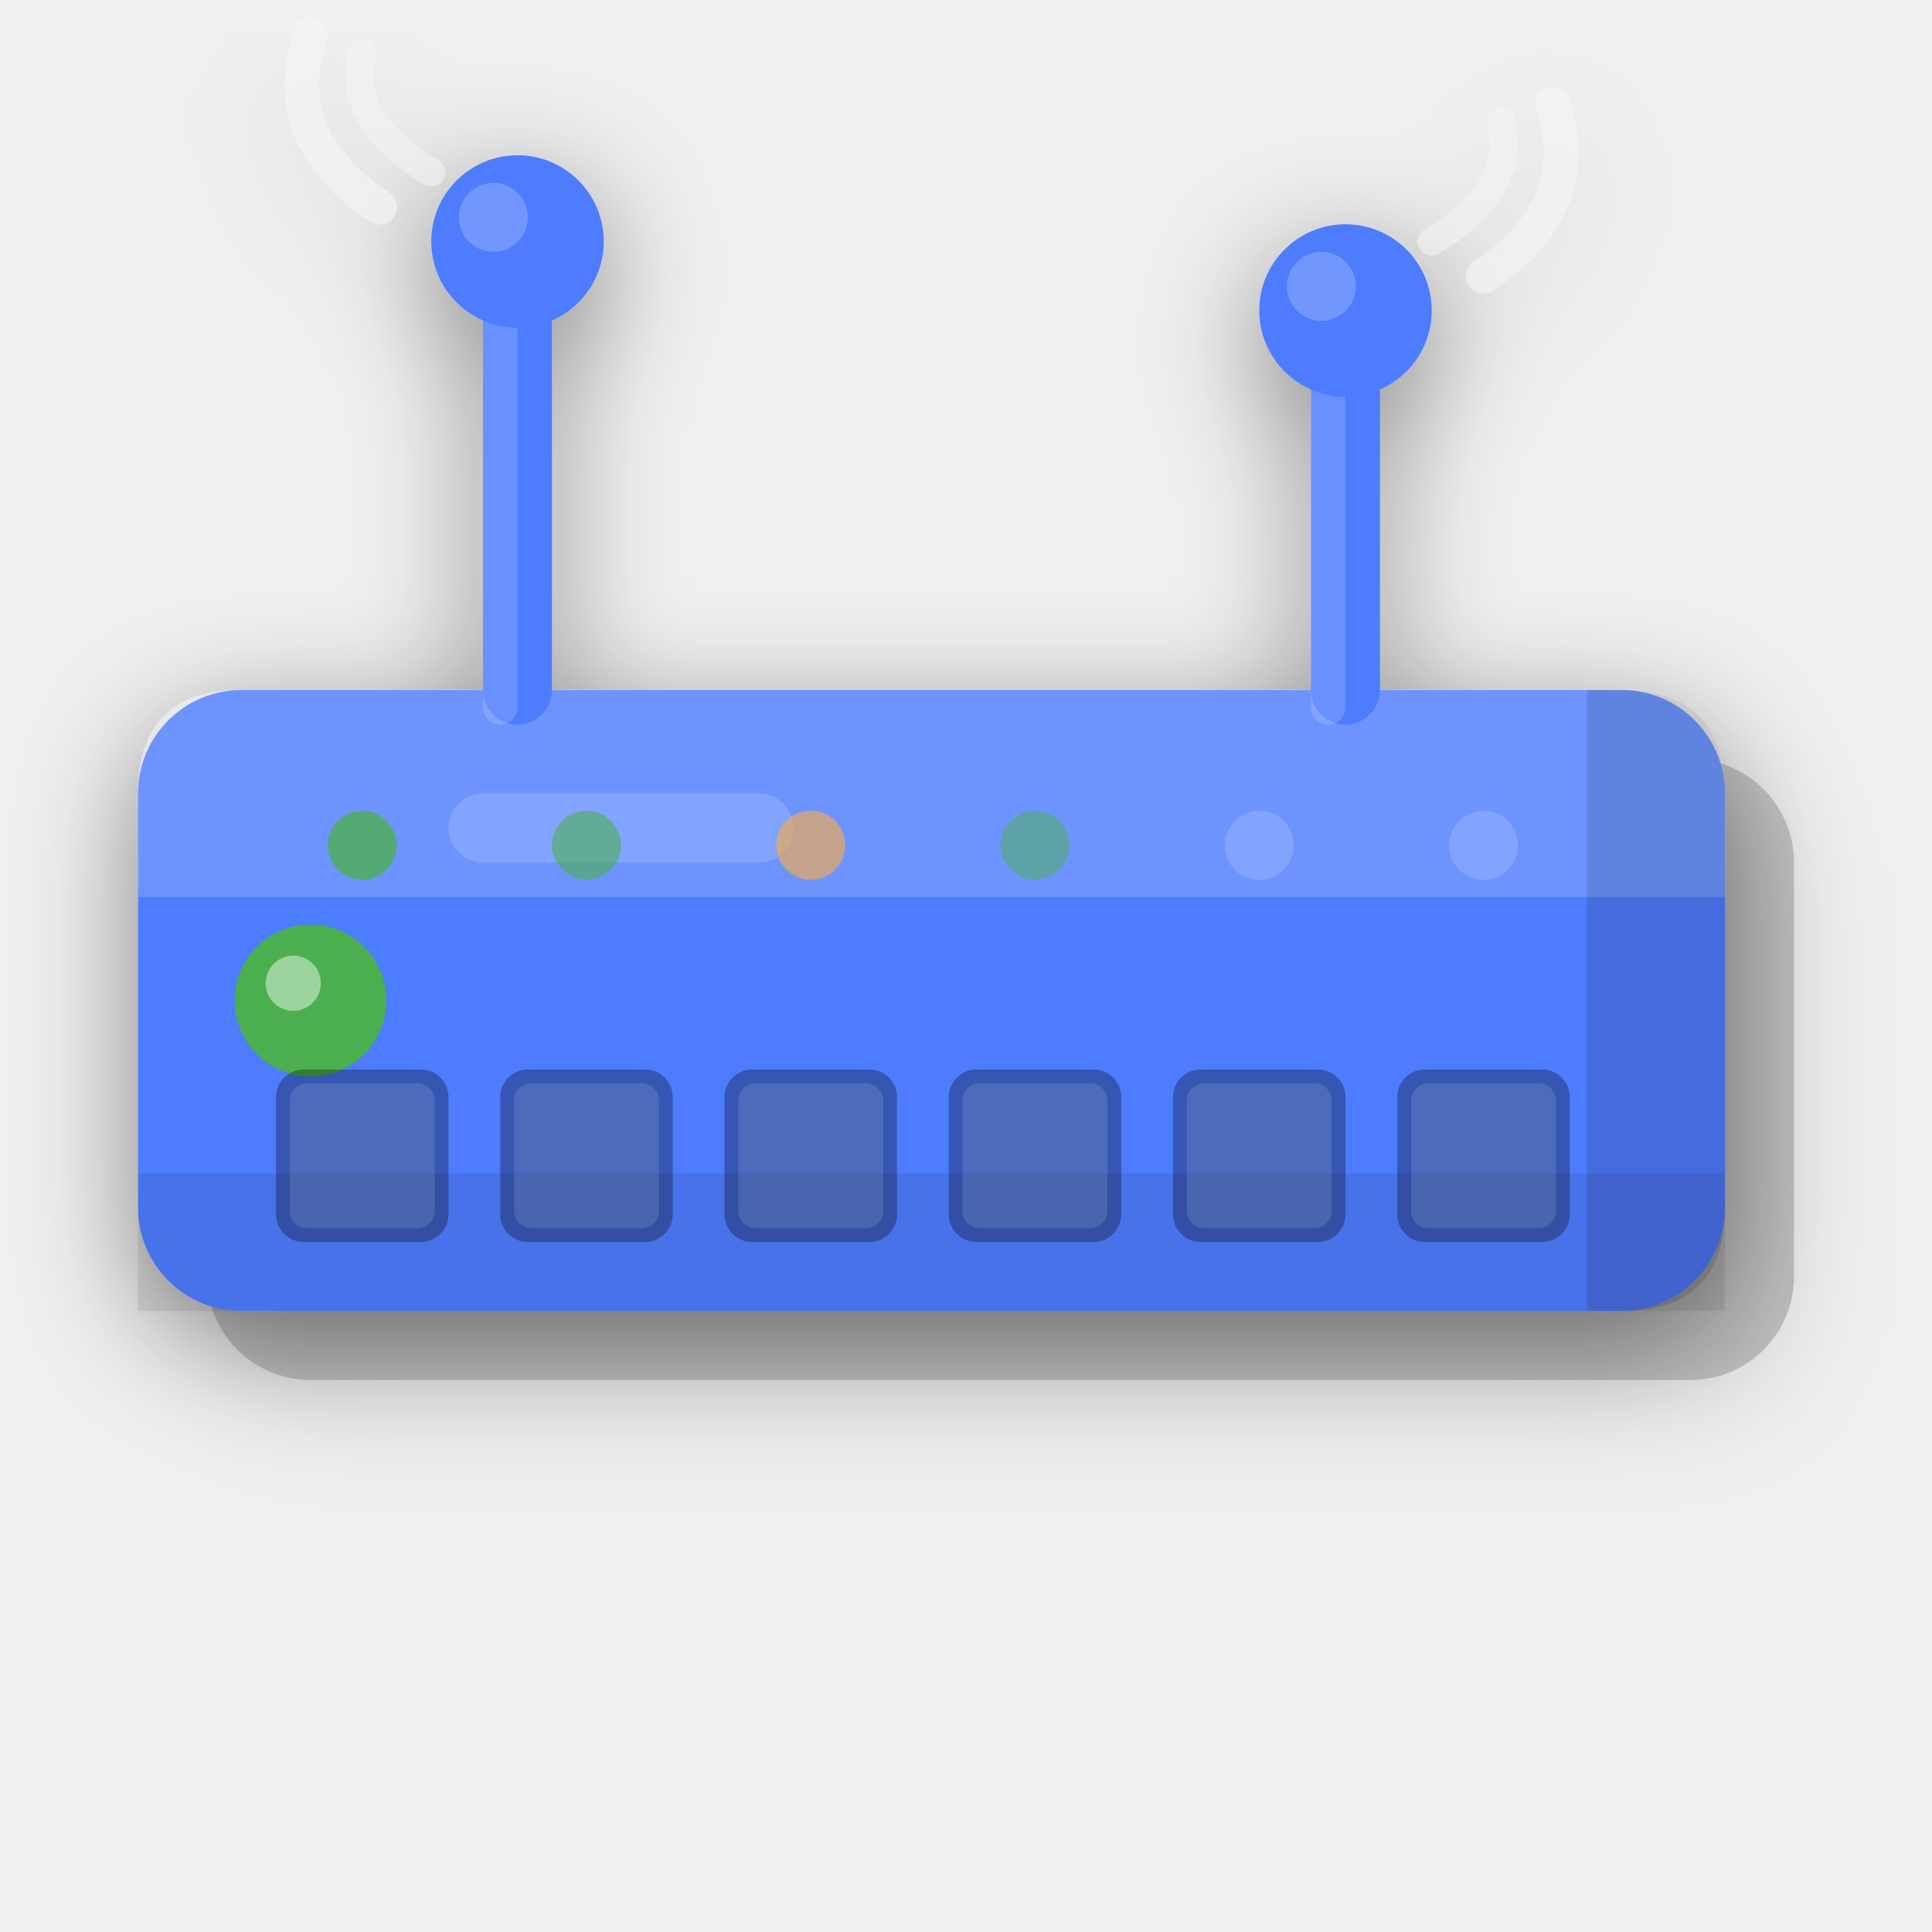
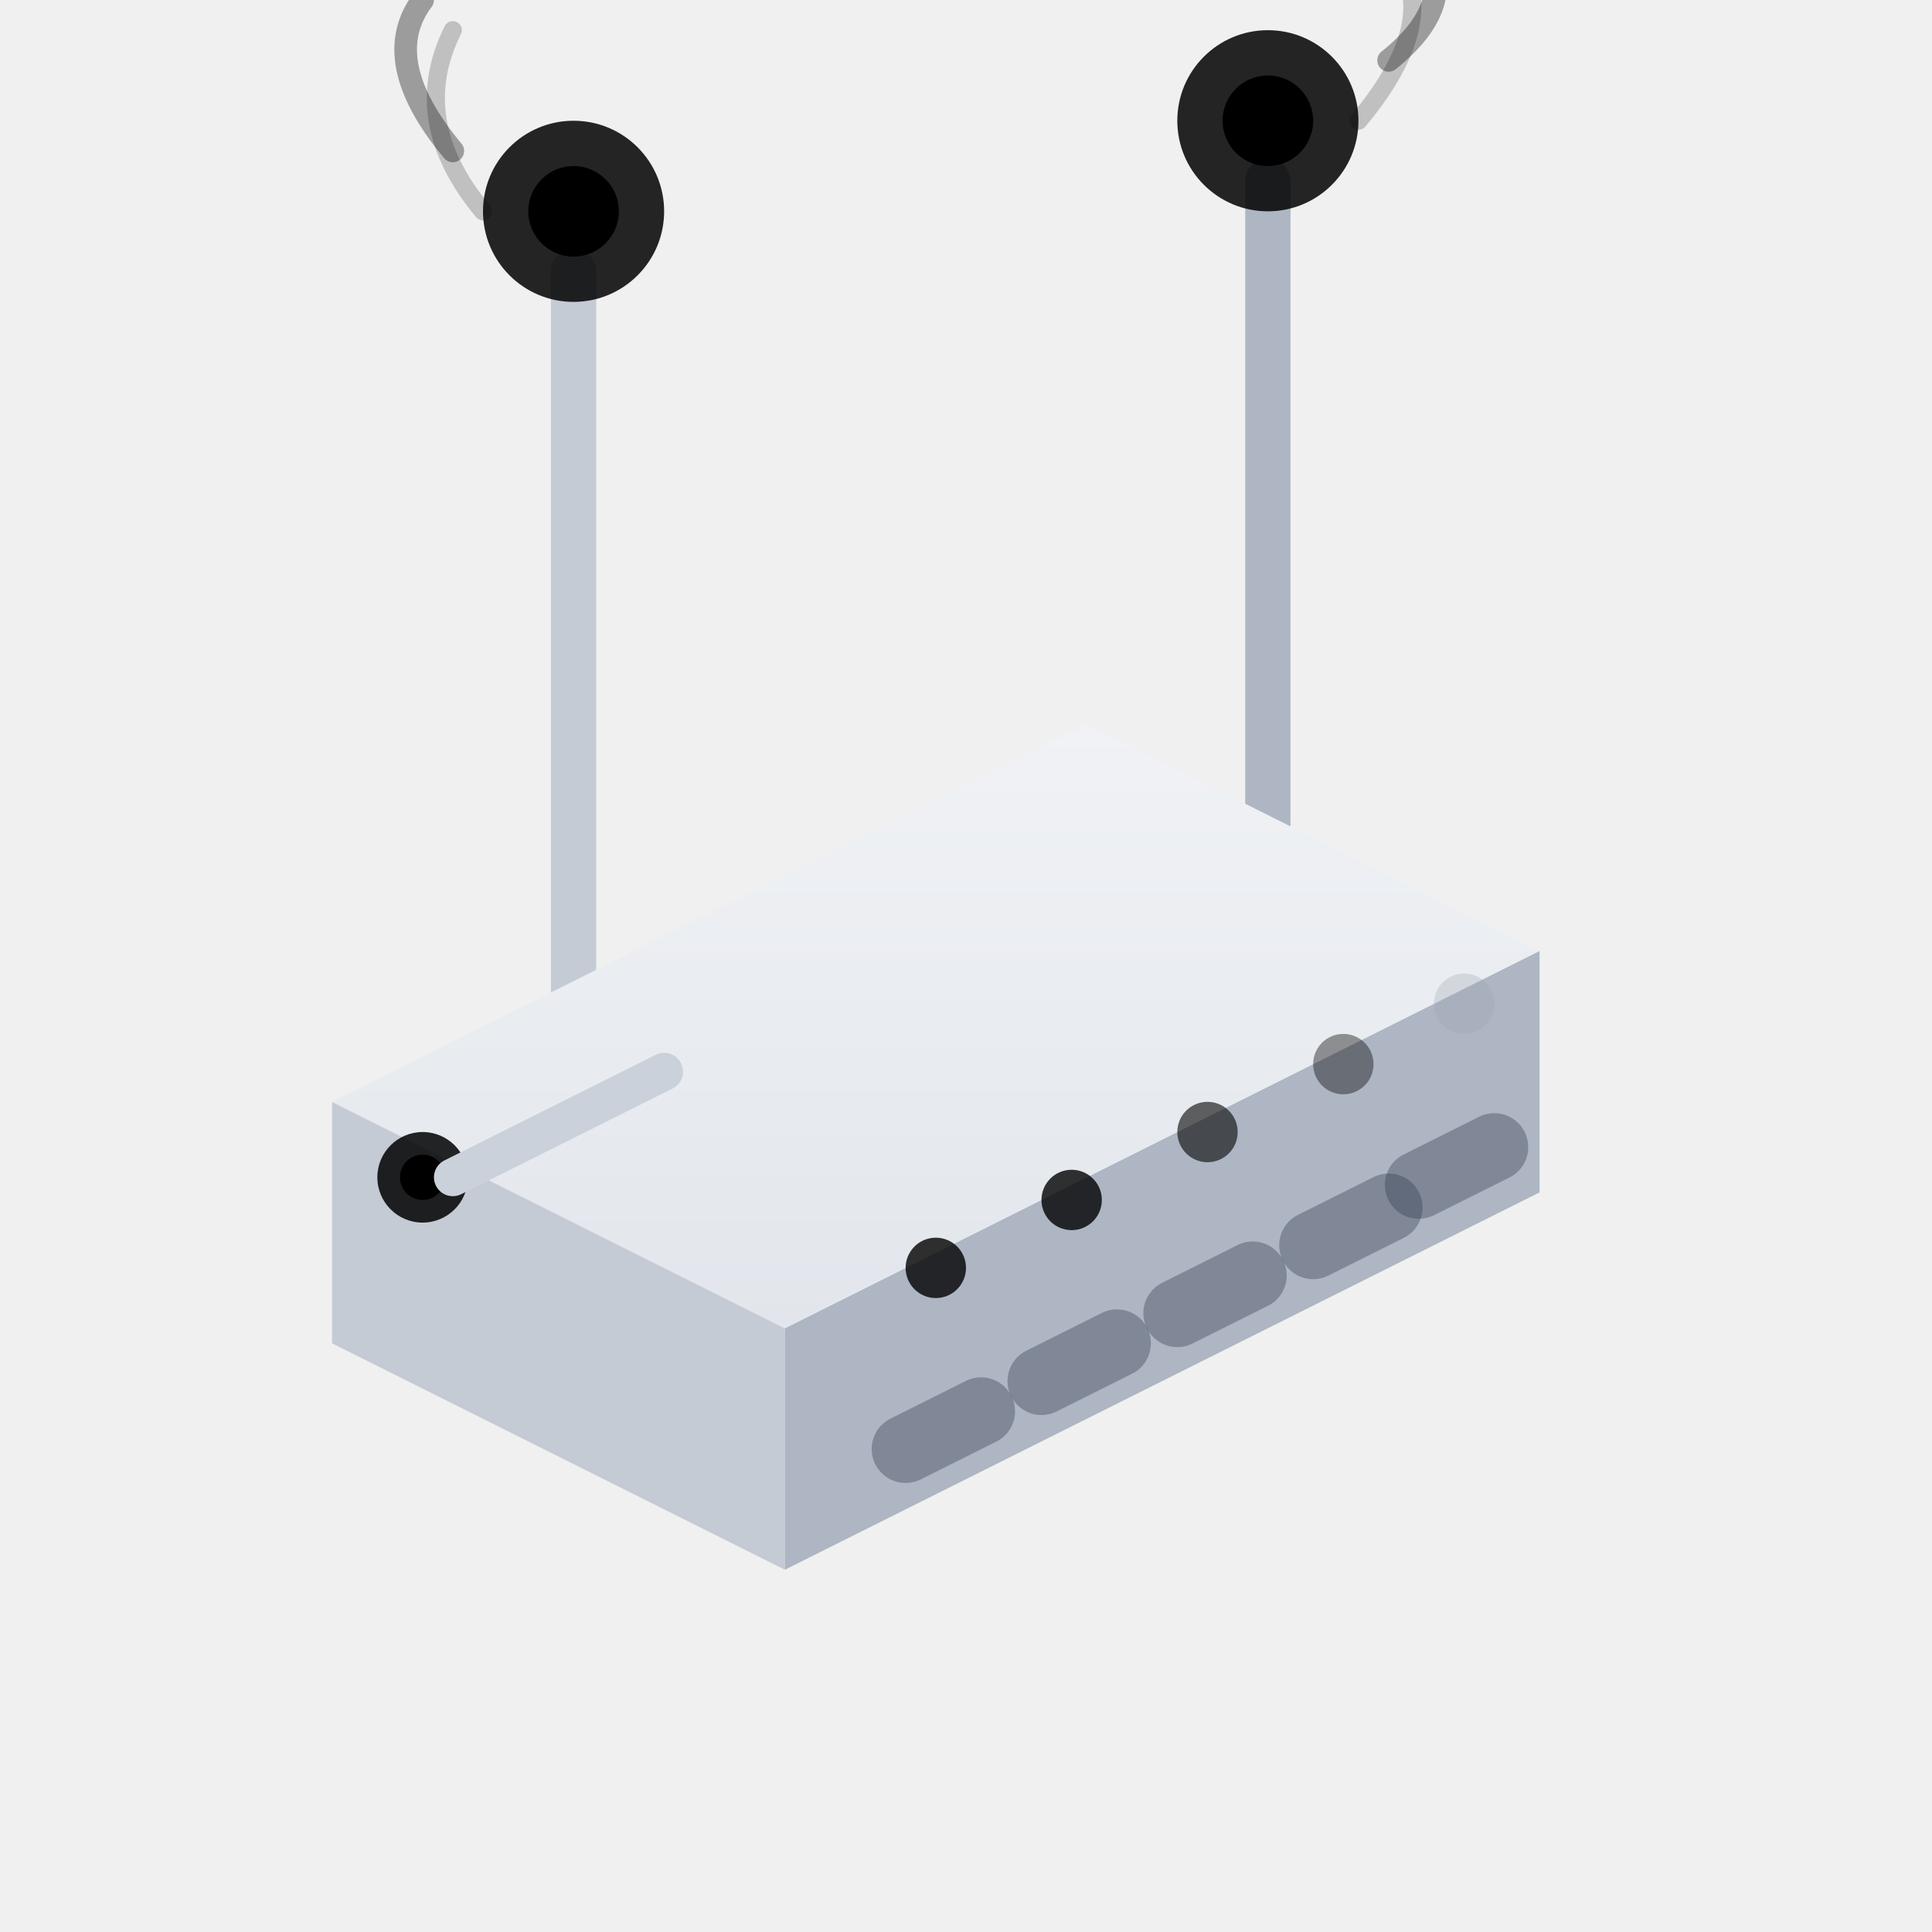
- <svg xmlns="http://www.w3.org/2000/svg" width="128" height="128" viewBox="0 0 56 56" fill="none" style="filter: drop-shadow(0 2px 4px rgba(0,0,0,0.45))">
-   <rect x="6" y="22" width="46" height="18" rx="3" fill="black" opacity="0.18" />
-   <rect x="4" y="20" width="46" height="18" rx="3" fill="#4d7cfe" />
-   <path d="M7 20 H47 Q50 20 50 23 V26 H4 V23 Q4 20 7 20Z" fill="white" opacity="0.18" />
-   <path d="M46 20 H47 Q50 20 50 23 V35 Q50 38 47 38 H46 V20Z" fill="black" opacity="0.12" />
-   <rect x="4" y="34" width="46" height="4" rx="0 0 3 3" fill="black" opacity="0.08" />
-   <rect x="14" y="8" width="2" height="13" rx="1" fill="#4d7cfe" />
-   <rect x="14" y="8" width="1" height="13" rx="0.5" fill="white" opacity="0.15" />
-   <circle cx="15" cy="7" r="2.5" fill="#4d7cfe" />
-   <circle cx="14.3" cy="6.3" r="1" fill="white" opacity="0.2" />
-   <rect x="38" y="10" width="2" height="11" rx="1" fill="#4d7cfe" />
-   <rect x="38" y="10" width="1" height="11" rx="0.5" fill="white" opacity="0.15" />
-   <circle cx="39" cy="9" r="2.5" fill="#4d7cfe" />
-   <circle cx="38.3" cy="8.3" r="1" fill="white" opacity="0.2" />
-   <path d="M11 6 Q8 4 9 1" stroke="white" stroke-width="1" fill="none" opacity="0.2" stroke-linecap="round" />
-   <path d="M12.5 5 Q10 3.5 10.5 1.5" stroke="white" stroke-width="0.8" fill="none" opacity="0.12" stroke-linecap="round" />
-   <path d="M43 8 Q46 6 45 3" stroke="white" stroke-width="1" fill="none" opacity="0.2" stroke-linecap="round" />
-   <path d="M41.5 7 Q44 5.5 43.5 3.5" stroke="white" stroke-width="0.8" fill="none" opacity="0.12" stroke-linecap="round" />
-   <circle cx="9" cy="29" r="2.2" fill="#4caf50" />
-   <circle cx="8.5" cy="28.5" r="0.8" fill="white" opacity="0.45" />
-   <rect x="13" y="23" width="10" height="2" rx="1" fill="white" opacity="0.15" />
-   <rect x="8" y="31" width="5" height="5" rx="0.8" fill="black" opacity="0.3" />
-   <rect x="8.4" y="31.4" width="4.2" height="4.2" rx="0.5" fill="white" opacity="0.12" />
-   <rect x="14.5" y="31" width="5" height="5" rx="0.8" fill="black" opacity="0.3" />
-   <rect x="14.9" y="31.4" width="4.2" height="4.2" rx="0.5" fill="white" opacity="0.12" />
-   <rect x="21" y="31" width="5" height="5" rx="0.8" fill="black" opacity="0.3" />
-   <rect x="21.4" y="31.4" width="4.2" height="4.2" rx="0.5" fill="white" opacity="0.12" />
-   <rect x="27.5" y="31" width="5" height="5" rx="0.8" fill="black" opacity="0.3" />
-   <rect x="27.9" y="31.4" width="4.2" height="4.2" rx="0.5" fill="white" opacity="0.12" />
-   <rect x="34" y="31" width="5" height="5" rx="0.8" fill="black" opacity="0.3" />
-   <rect x="34.4" y="31.4" width="4.2" height="4.2" rx="0.5" fill="white" opacity="0.12" />
-   <rect x="40.5" y="31" width="5" height="5" rx="0.8" fill="black" opacity="0.3" />
-   <rect x="40.9" y="31.4" width="4.2" height="4.2" rx="0.5" fill="white" opacity="0.12" />
-   <circle cx="10.5" cy="24.5" r="1" fill="#4caf50" opacity="0.8" />
-   <circle cx="17" cy="24.5" r="1" fill="#4caf50" opacity="0.6" />
-   <circle cx="23.5" cy="24.5" r="1" fill="#ffab40" opacity="0.6" />
-   <circle cx="30" cy="24.5" r="1" fill="#4caf50" opacity="0.5" />
-   <circle cx="36.5" cy="24.5" r="1" fill="white" opacity="0.15" />
-   <circle cx="43" cy="24.5" r="1" fill="white" opacity="0.15" />
+ <svg xmlns="http://www.w3.org/2000/svg" width="128" height="128" viewBox="0 0 128 128" fill="none">
+   <defs>
+     <linearGradient id="rt-top" x1="0" y1="0" x2="0" y2="1">
+       <stop offset="0%" stop-color="#F0F2F5" />
+       <stop offset="100%" stop-color="#E2E6EC" />
+     </linearGradient>
+   </defs>
+   <line x1="38" y1="78" x2="38" y2="18" stroke="#C5CBD4" stroke-width="3" stroke-linecap="round" />
+   <circle cx="38" cy="14" r="6" fill="currentColor" opacity="0.85" />
+   <circle cx="38" cy="14" r="3" fill="currentColor" />
+   <line x1="84" y1="56" x2="84" y2="12" stroke="#AEB6C4" stroke-width="3" stroke-linecap="round" />
+   <circle cx="84" cy="8" r="6" fill="currentColor" opacity="0.85" />
+   <circle cx="84" cy="8" r="3" fill="currentColor" />
+   <path d="M30,10 Q25,4 28,0" stroke="currentColor" stroke-width="1.5" fill="none" opacity="0.35" stroke-linecap="round" />
+   <path d="M32,14 Q27,8 30,2" stroke="currentColor" stroke-width="1.2" fill="none" opacity="0.2" stroke-linecap="round" />
+   <path d="M92,4 Q97,0 94,-4" stroke="currentColor" stroke-width="1.5" fill="none" opacity="0.35" stroke-linecap="round" />
+   <path d="M90,8 Q95,2 93,-2" stroke="currentColor" stroke-width="1.2" fill="none" opacity="0.2" stroke-linecap="round" />
+   <path d="M52,88 L22,73 L22,89 L52,104 Z" fill="#C5CBD4" />
+   <path d="M52,88 L102,63 L102,79 L52,104 Z" fill="#AEB6C4" />
+   <path d="M52,88 L102,63 L72,48 L22,73 Z" fill="url(#rt-top)" />
+   <line x1="60" y1="96" x2="65" y2="93.5" stroke="#2A3444" stroke-width="4.5" stroke-linecap="round" opacity="0.35" />
+   <line x1="69" y1="91.5" x2="74" y2="89" stroke="#2A3444" stroke-width="4.5" stroke-linecap="round" opacity="0.35" />
+   <line x1="78" y1="87" x2="83" y2="84.5" stroke="#2A3444" stroke-width="4.5" stroke-linecap="round" opacity="0.35" />
+   <line x1="87" y1="82.5" x2="92" y2="80" stroke="#2A3444" stroke-width="4.5" stroke-linecap="round" opacity="0.35" />
+   <line x1="94" y1="78.5" x2="99" y2="76" stroke="#2A3444" stroke-width="4.5" stroke-linecap="round" opacity="0.35" />
+   <circle cx="62" cy="84" r="2" fill="currentColor" opacity="0.8" />
+   <circle cx="71" cy="79.5" r="2" fill="currentColor" opacity="0.8" />
+   <circle cx="80" cy="75" r="2" fill="currentColor" opacity="0.6" />
+   <circle cx="89" cy="70.5" r="2" fill="currentColor" opacity="0.4" />
+   <circle cx="97" cy="66.5" r="2" fill="#9AA2B0" opacity="0.3" />
+   <circle cx="28" cy="78" r="3" fill="currentColor" opacity="0.85" />
+   <circle cx="28" cy="78" r="1.5" fill="currentColor" />
+   <line x1="30" y1="78" x2="44" y2="71" stroke="#CBD1DA" stroke-width="2.5" stroke-linecap="round" />
</svg>
